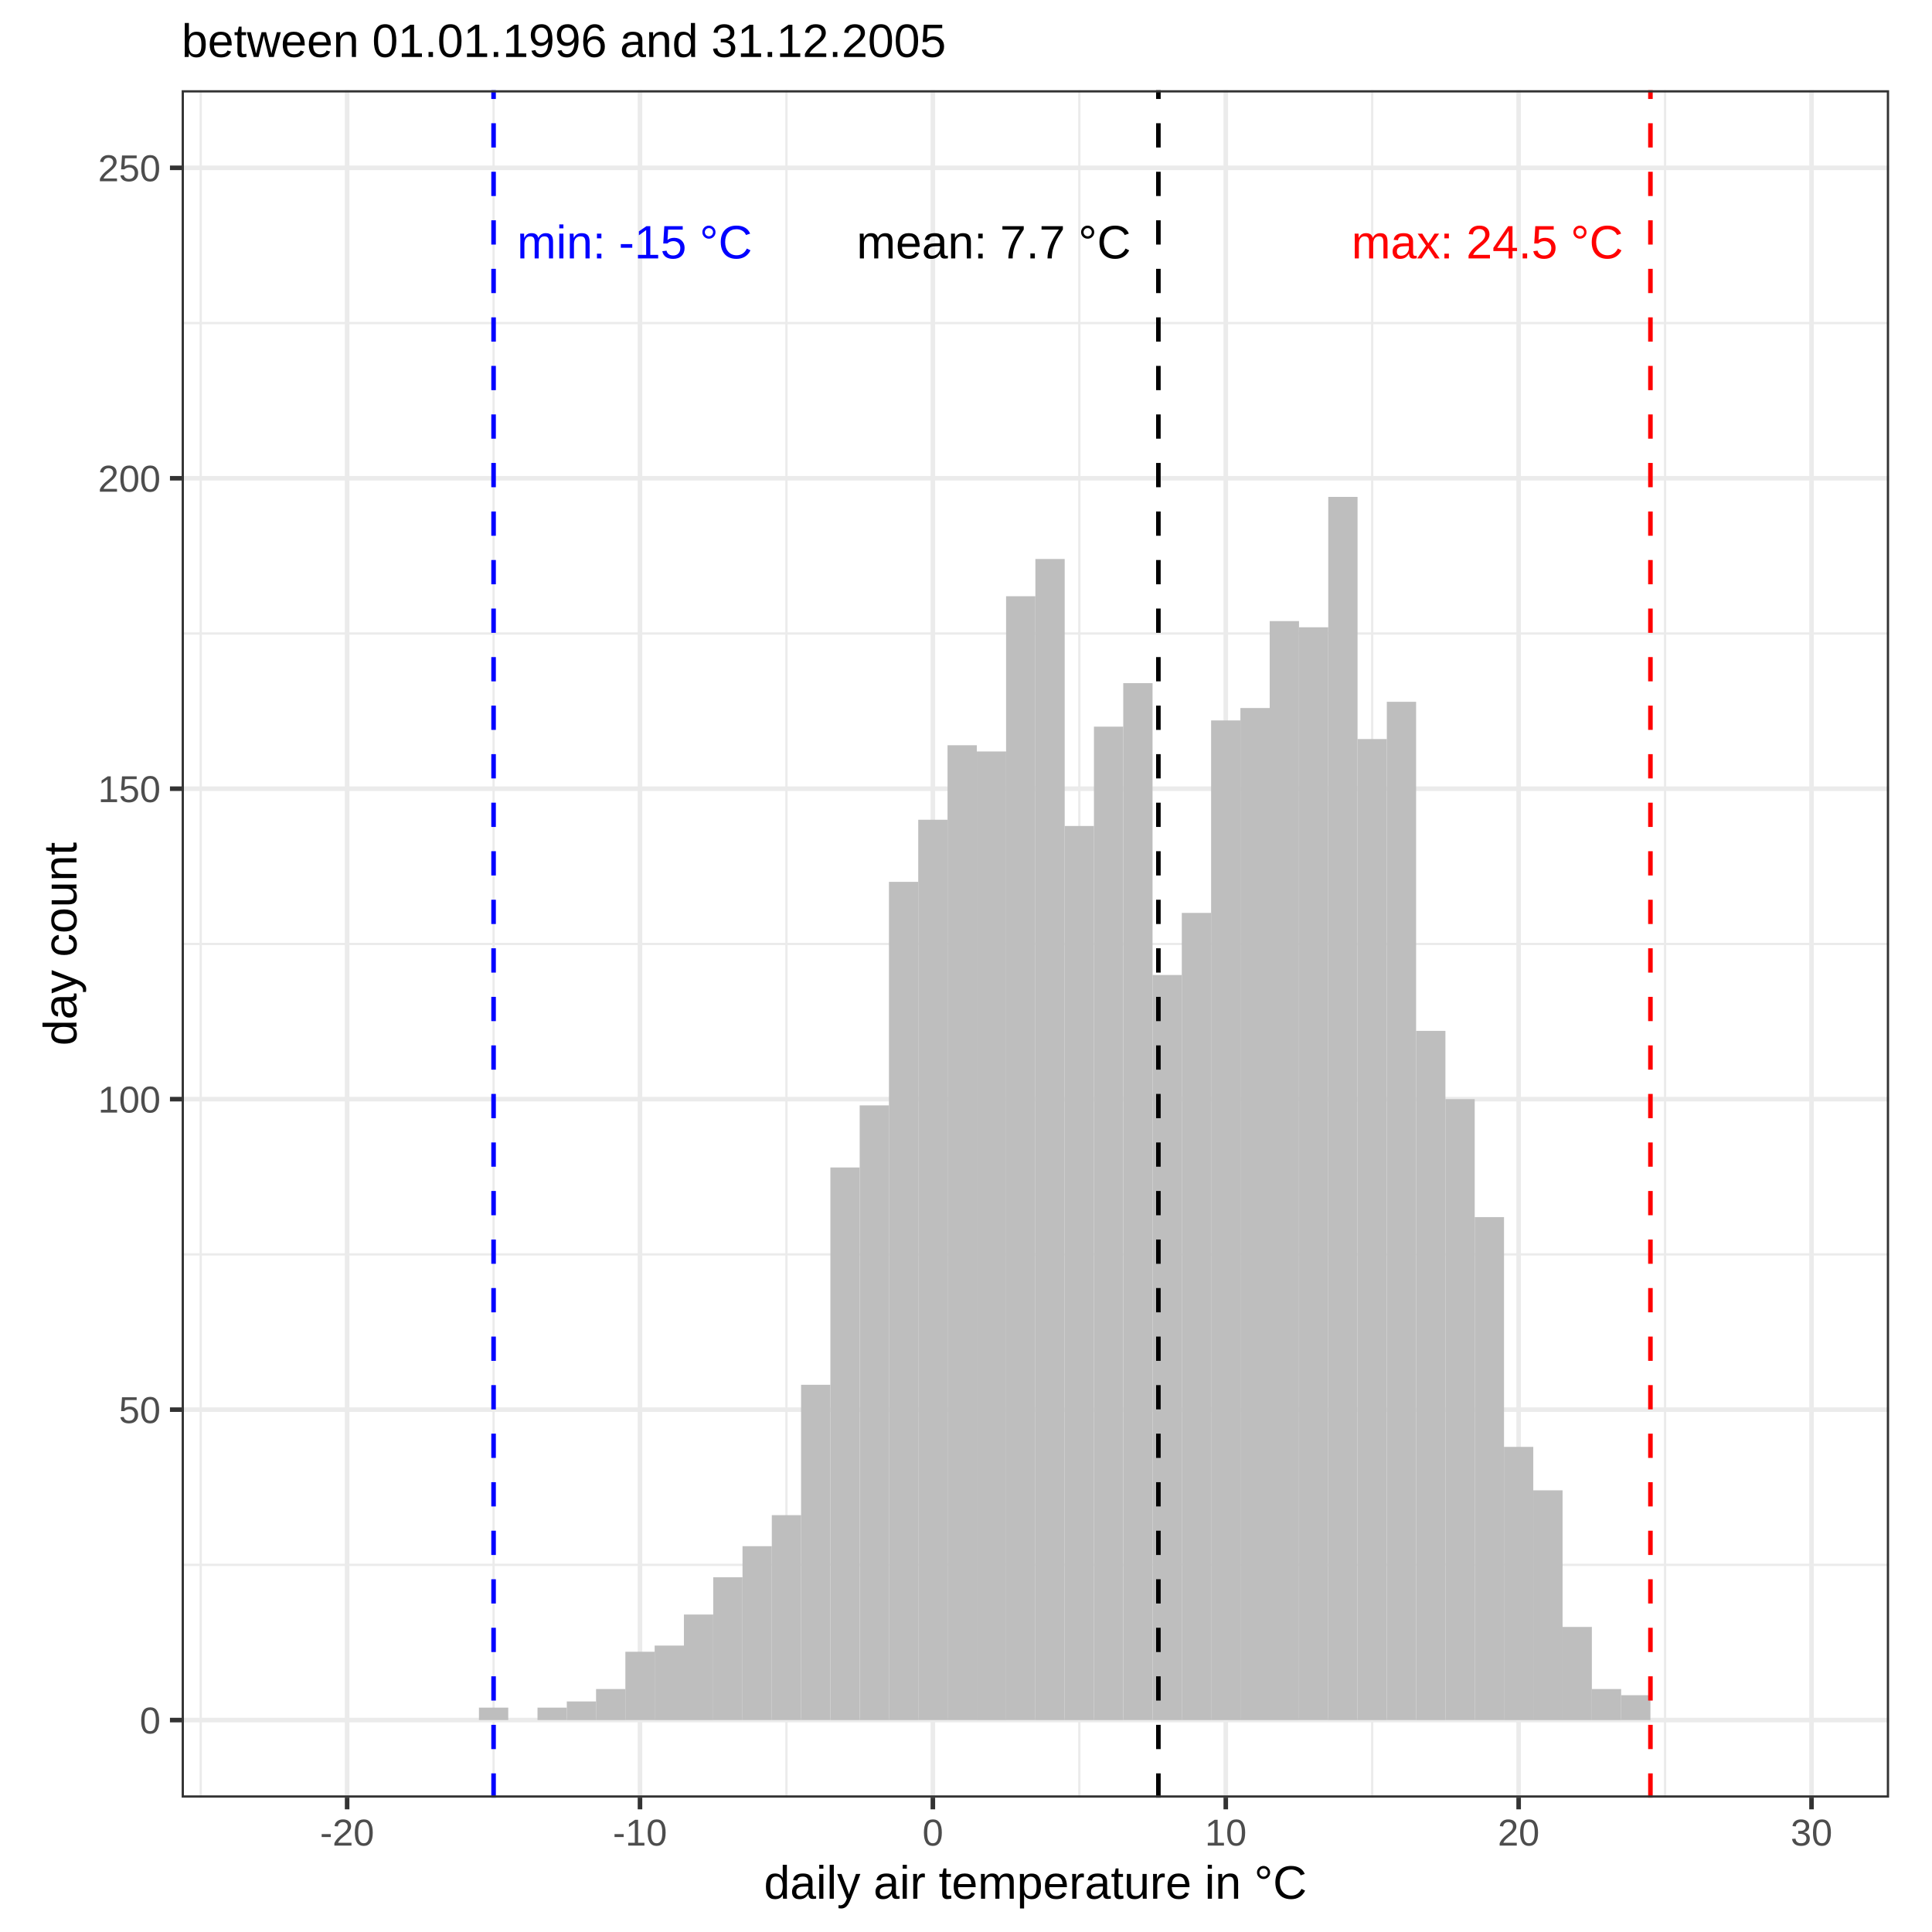
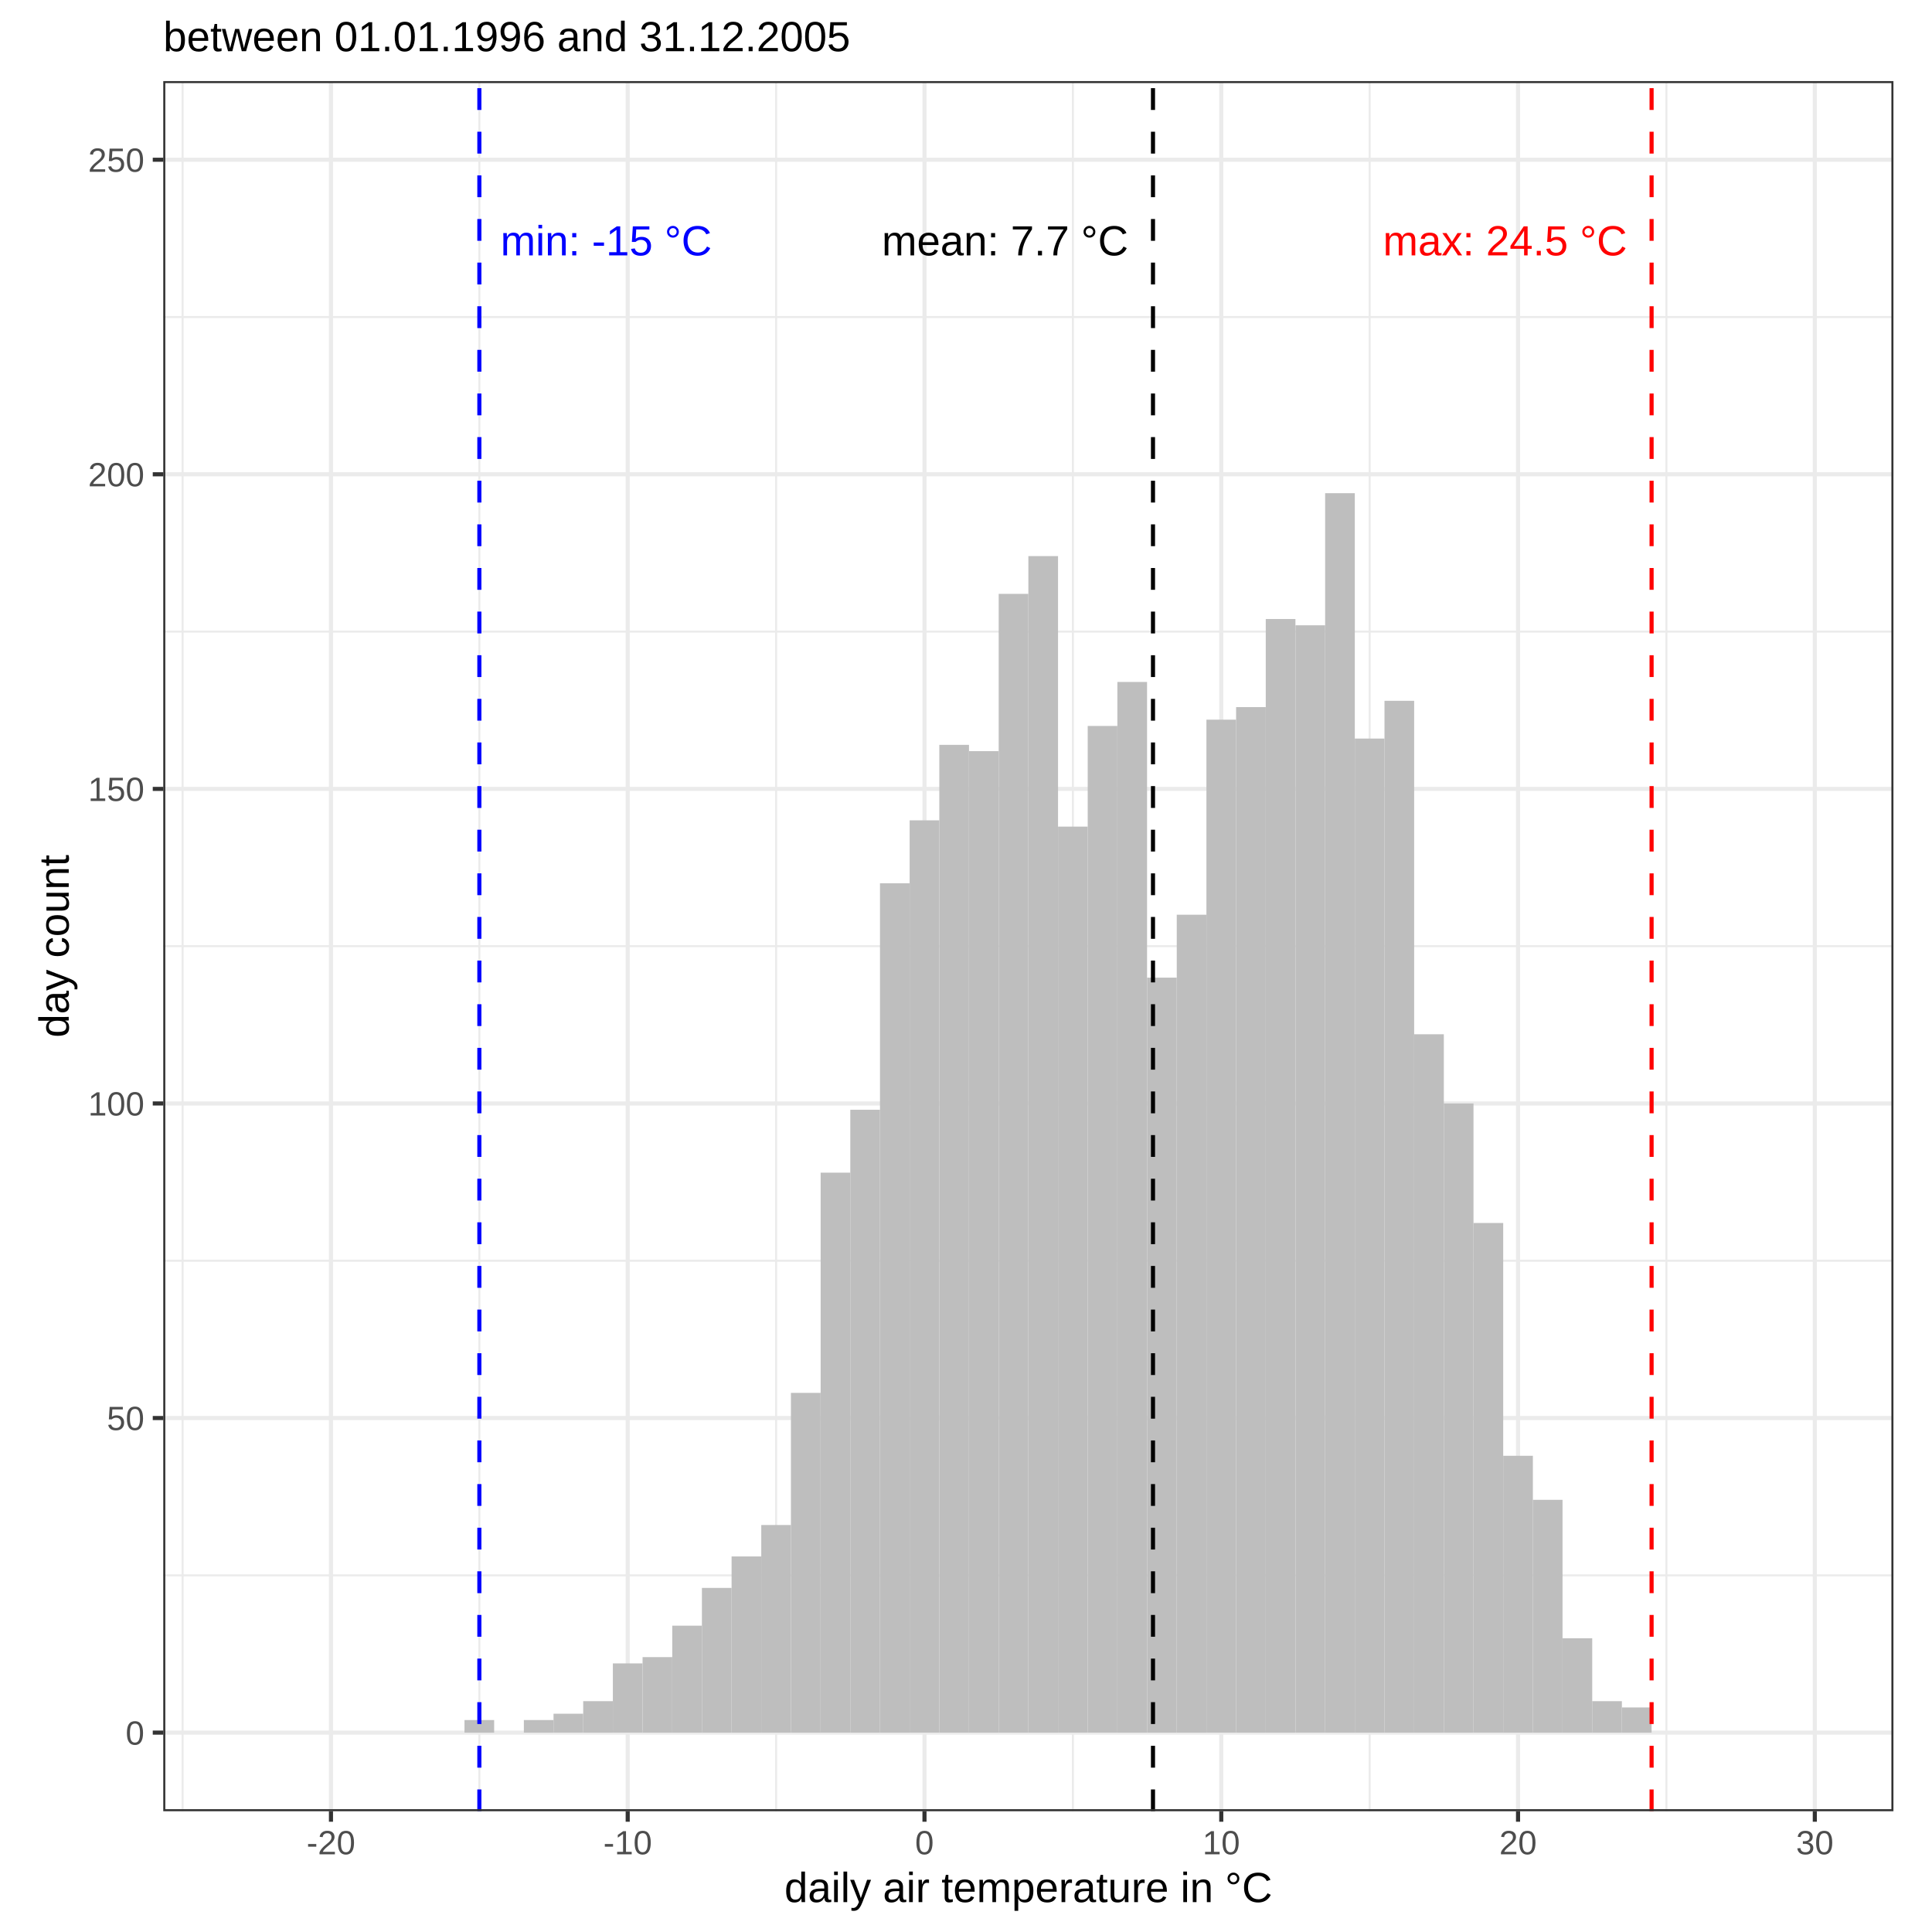
- <svg xmlns="http://www.w3.org/2000/svg" width="453.00pt" height="453.00pt" viewBox="0 0 453.00 453.00">
+ <svg xmlns="http://www.w3.org/2000/svg" width="504.00pt" height="504.00pt" viewBox="0 0 504.00 504.00">
  <g class="svglite">
    <defs>
      <style type="text/css">
    .svglite line, .svglite polyline, .svglite polygon, .svglite path, .svglite rect, .svglite circle {
      fill: none;
      stroke: #000000;
      stroke-linecap: round;
      stroke-linejoin: round;
      stroke-miterlimit: 10.00;
    }
    .svglite text {
      white-space: pre;
    }
    .svglite g.glyphgroup path {
      fill: inherit;
      stroke: none;
    }
  </style>
    </defs>
    <rect width="100%" height="100%" style="stroke: none; fill: #FFFFFF;" />
    <defs>
-       <clipPath id="cpMC4wMHw0NTMuMDB8MC4wMHw0NTMuMDA=">
-         <rect x="0.00" y="0.00" width="453.00" height="453.00" />
+       <clipPath id="cpMC4wMHw1MDQuMDB8MC4wMHw1MDQuMDA=">
+         <rect x="0.00" y="0.00" width="504.00" height="504.00" />
      </clipPath>
    </defs>
-     <g clip-path="url(#cpMC4wMHw0NTMuMDB8MC4wMHw0NTMuMDA=)">
+     <g clip-path="url(#cpMC4wMHw1MDQuMDB8MC4wMHw1MDQuMDA=)">
</g>
    <defs>
-       <clipPath id="cpNC41OHw0NDguNDJ8MC4wMHw0NTMuMDA=">
-         <rect x="4.58" y="0.00" width="443.85" height="453.00" />
+       <clipPath id="cpNC41OHw0OTkuNDJ8MC4wMHw1MDQuMDA=">
+         <rect x="4.58" y="0.00" width="494.85" height="504.00" />
      </clipPath>
    </defs>
-     <g clip-path="url(#cpNC41OHw0NDguNDJ8MC4wMHw0NTMuMDA=)">
-       <rect x="4.58" y="0.00" width="443.85" height="453.00" style="stroke-width: 1.07; stroke: #FFFFFF; fill: #FFFFFF;" />
+     <g clip-path="url(#cpNC41OHw0OTkuNDJ8MC4wMHw1MDQuMDA=)">
+       <rect x="4.58" y="0.00" width="494.85" height="504.00" style="stroke-width: 1.07; stroke: #FFFFFF; fill: #FFFFFF;" />
    </g>
-     <g clip-path="url(#cpMC4wMHw0NTMuMDB8MC4wMHw0NTMuMDA=)">
+     <g clip-path="url(#cpMC4wMHw1MDQuMDB8MC4wMHw1MDQuMDA=)">
</g>
    <defs>
-       <clipPath id="cpNDIuNTl8NDQyLjk0fDIxLjE1fDQyMS41MA==">
-         <rect x="42.59" y="21.15" width="400.35" height="400.35" />
+       <clipPath id="cpNDIuNTl8NDkzLjk0fDIxLjE1fDQ3Mi41MA==">
+         <rect x="42.59" y="21.15" width="451.35" height="451.35" />
      </clipPath>
    </defs>
-     <g clip-path="url(#cpNDIuNTl8NDQyLjk0fDIxLjE1fDQyMS41MA==)">
-       <rect x="42.59" y="21.15" width="400.35" height="400.35" style="stroke-width: 1.07; stroke: none; fill: #FFFFFF;" />
-       <polyline points="42.59,366.91 442.94,366.91 " style="stroke-width: 0.53; stroke: #EBEBEB; stroke-linecap: butt;" />
-       <polyline points="42.59,294.12 442.94,294.12 " style="stroke-width: 0.53; stroke: #EBEBEB; stroke-linecap: butt;" />
-       <polyline points="42.59,221.33 442.94,221.33 " style="stroke-width: 0.53; stroke: #EBEBEB; stroke-linecap: butt;" />
-       <polyline points="42.59,148.54 442.94,148.54 " style="stroke-width: 0.53; stroke: #EBEBEB; stroke-linecap: butt;" />
-       <polyline points="42.59,75.75 442.94,75.75 " style="stroke-width: 0.53; stroke: #EBEBEB; stroke-linecap: butt;" />
-       <polyline points="47.06,421.50 47.06,21.15 " style="stroke-width: 0.53; stroke: #EBEBEB; stroke-linecap: butt;" />
-       <polyline points="115.73,421.50 115.73,21.15 " style="stroke-width: 0.53; stroke: #EBEBEB; stroke-linecap: butt;" />
-       <polyline points="184.40,421.50 184.40,21.15 " style="stroke-width: 0.53; stroke: #EBEBEB; stroke-linecap: butt;" />
-       <polyline points="253.07,421.50 253.07,21.15 " style="stroke-width: 0.53; stroke: #EBEBEB; stroke-linecap: butt;" />
-       <polyline points="321.74,421.50 321.74,21.15 " style="stroke-width: 0.53; stroke: #EBEBEB; stroke-linecap: butt;" />
-       <polyline points="390.41,421.50 390.41,21.15 " style="stroke-width: 0.53; stroke: #EBEBEB; stroke-linecap: butt;" />
-       <polyline points="42.59,403.31 442.94,403.31 " style="stroke-width: 1.07; stroke: #EBEBEB; stroke-linecap: butt;" />
-       <polyline points="42.59,330.52 442.94,330.52 " style="stroke-width: 1.07; stroke: #EBEBEB; stroke-linecap: butt;" />
-       <polyline points="42.59,257.72 442.94,257.72 " style="stroke-width: 1.07; stroke: #EBEBEB; stroke-linecap: butt;" />
-       <polyline points="42.59,184.93 442.94,184.93 " style="stroke-width: 1.07; stroke: #EBEBEB; stroke-linecap: butt;" />
-       <polyline points="42.59,112.14 442.94,112.14 " style="stroke-width: 1.07; stroke: #EBEBEB; stroke-linecap: butt;" />
-       <polyline points="42.59,39.35 442.94,39.35 " style="stroke-width: 1.07; stroke: #EBEBEB; stroke-linecap: butt;" />
-       <polyline points="81.39,421.50 81.39,21.15 " style="stroke-width: 1.07; stroke: #EBEBEB; stroke-linecap: butt;" />
-       <polyline points="150.06,421.50 150.06,21.15 " style="stroke-width: 1.07; stroke: #EBEBEB; stroke-linecap: butt;" />
-       <polyline points="218.73,421.50 218.73,21.15 " style="stroke-width: 1.07; stroke: #EBEBEB; stroke-linecap: butt;" />
-       <polyline points="287.41,421.50 287.41,21.15 " style="stroke-width: 1.07; stroke: #EBEBEB; stroke-linecap: butt;" />
-       <polyline points="356.08,421.50 356.08,21.15 " style="stroke-width: 1.07; stroke: #EBEBEB; stroke-linecap: butt;" />
-       <polyline points="424.75,421.50 424.75,21.15 " style="stroke-width: 1.07; stroke: #EBEBEB; stroke-linecap: butt;" />
-       <rect x="112.30" y="400.39" width="6.87" height="2.91" style="stroke-width: 1.07; stroke: none; stroke-linecap: butt; stroke-linejoin: miter; fill: #BEBEBE;" />
-       <rect x="119.16" y="403.31" width="6.87" height="0.00" style="stroke-width: 1.07; stroke: none; stroke-linecap: butt; stroke-linejoin: miter; fill: #BEBEBE;" />
-       <rect x="126.03" y="400.39" width="6.87" height="2.91" style="stroke-width: 1.07; stroke: none; stroke-linecap: butt; stroke-linejoin: miter; fill: #BEBEBE;" />
-       <rect x="132.90" y="398.94" width="6.87" height="4.37" style="stroke-width: 1.07; stroke: none; stroke-linecap: butt; stroke-linejoin: miter; fill: #BEBEBE;" />
-       <rect x="139.76" y="396.03" width="6.87" height="7.28" style="stroke-width: 1.07; stroke: none; stroke-linecap: butt; stroke-linejoin: miter; fill: #BEBEBE;" />
-       <rect x="146.63" y="387.29" width="6.87" height="16.01" style="stroke-width: 1.07; stroke: none; stroke-linecap: butt; stroke-linejoin: miter; fill: #BEBEBE;" />
-       <rect x="153.50" y="385.84" width="6.87" height="17.47" style="stroke-width: 1.07; stroke: none; stroke-linecap: butt; stroke-linejoin: miter; fill: #BEBEBE;" />
-       <rect x="160.36" y="378.56" width="6.87" height="24.75" style="stroke-width: 1.07; stroke: none; stroke-linecap: butt; stroke-linejoin: miter; fill: #BEBEBE;" />
-       <rect x="167.23" y="369.82" width="6.87" height="33.48" style="stroke-width: 1.07; stroke: none; stroke-linecap: butt; stroke-linejoin: miter; fill: #BEBEBE;" />
-       <rect x="174.10" y="362.54" width="6.87" height="40.76" style="stroke-width: 1.07; stroke: none; stroke-linecap: butt; stroke-linejoin: miter; fill: #BEBEBE;" />
-       <rect x="180.97" y="355.26" width="6.87" height="48.04" style="stroke-width: 1.07; stroke: none; stroke-linecap: butt; stroke-linejoin: miter; fill: #BEBEBE;" />
-       <rect x="187.83" y="324.69" width="6.87" height="78.61" style="stroke-width: 1.07; stroke: none; stroke-linecap: butt; stroke-linejoin: miter; fill: #BEBEBE;" />
-       <rect x="194.70" y="273.74" width="6.87" height="129.57" style="stroke-width: 1.07; stroke: none; stroke-linecap: butt; stroke-linejoin: miter; fill: #BEBEBE;" />
-       <rect x="201.57" y="259.18" width="6.87" height="144.13" style="stroke-width: 1.07; stroke: none; stroke-linecap: butt; stroke-linejoin: miter; fill: #BEBEBE;" />
-       <rect x="208.43" y="206.77" width="6.87" height="196.54" style="stroke-width: 1.07; stroke: none; stroke-linecap: butt; stroke-linejoin: miter; fill: #BEBEBE;" />
-       <rect x="215.30" y="192.21" width="6.87" height="211.09" style="stroke-width: 1.07; stroke: none; stroke-linecap: butt; stroke-linejoin: miter; fill: #BEBEBE;" />
-       <rect x="222.17" y="174.74" width="6.87" height="228.56" style="stroke-width: 1.07; stroke: none; stroke-linecap: butt; stroke-linejoin: miter; fill: #BEBEBE;" />
-       <rect x="229.04" y="176.20" width="6.87" height="227.11" style="stroke-width: 1.07; stroke: none; stroke-linecap: butt; stroke-linejoin: miter; fill: #BEBEBE;" />
-       <rect x="235.90" y="139.80" width="6.87" height="263.50" style="stroke-width: 1.07; stroke: none; stroke-linecap: butt; stroke-linejoin: miter; fill: #BEBEBE;" />
-       <rect x="242.77" y="131.07" width="6.87" height="272.24" style="stroke-width: 1.07; stroke: none; stroke-linecap: butt; stroke-linejoin: miter; fill: #BEBEBE;" />
-       <rect x="249.64" y="193.67" width="6.87" height="209.64" style="stroke-width: 1.07; stroke: none; stroke-linecap: butt; stroke-linejoin: miter; fill: #BEBEBE;" />
-       <rect x="256.50" y="170.38" width="6.87" height="232.93" style="stroke-width: 1.07; stroke: none; stroke-linecap: butt; stroke-linejoin: miter; fill: #BEBEBE;" />
-       <rect x="263.37" y="160.18" width="6.87" height="243.12" style="stroke-width: 1.07; stroke: none; stroke-linecap: butt; stroke-linejoin: miter; fill: #BEBEBE;" />
-       <rect x="270.24" y="228.61" width="6.87" height="174.70" style="stroke-width: 1.07; stroke: none; stroke-linecap: butt; stroke-linejoin: miter; fill: #BEBEBE;" />
-       <rect x="277.10" y="214.05" width="6.87" height="189.26" style="stroke-width: 1.07; stroke: none; stroke-linecap: butt; stroke-linejoin: miter; fill: #BEBEBE;" />
-       <rect x="283.97" y="168.92" width="6.87" height="234.39" style="stroke-width: 1.07; stroke: none; stroke-linecap: butt; stroke-linejoin: miter; fill: #BEBEBE;" />
-       <rect x="290.84" y="166.01" width="6.87" height="237.30" style="stroke-width: 1.07; stroke: none; stroke-linecap: butt; stroke-linejoin: miter; fill: #BEBEBE;" />
-       <rect x="297.71" y="145.63" width="6.87" height="257.68" style="stroke-width: 1.07; stroke: none; stroke-linecap: butt; stroke-linejoin: miter; fill: #BEBEBE;" />
-       <rect x="304.57" y="147.08" width="6.87" height="256.22" style="stroke-width: 1.07; stroke: none; stroke-linecap: butt; stroke-linejoin: miter; fill: #BEBEBE;" />
-       <rect x="311.44" y="116.51" width="6.87" height="286.80" style="stroke-width: 1.07; stroke: none; stroke-linecap: butt; stroke-linejoin: miter; fill: #BEBEBE;" />
-       <rect x="318.31" y="173.29" width="6.87" height="230.02" style="stroke-width: 1.07; stroke: none; stroke-linecap: butt; stroke-linejoin: miter; fill: #BEBEBE;" />
-       <rect x="325.17" y="164.55" width="6.87" height="238.75" style="stroke-width: 1.07; stroke: none; stroke-linecap: butt; stroke-linejoin: miter; fill: #BEBEBE;" />
-       <rect x="332.04" y="241.71" width="6.87" height="161.60" style="stroke-width: 1.07; stroke: none; stroke-linecap: butt; stroke-linejoin: miter; fill: #BEBEBE;" />
-       <rect x="338.91" y="257.72" width="6.87" height="145.58" style="stroke-width: 1.07; stroke: none; stroke-linecap: butt; stroke-linejoin: miter; fill: #BEBEBE;" />
-       <rect x="345.78" y="285.38" width="6.87" height="117.92" style="stroke-width: 1.07; stroke: none; stroke-linecap: butt; stroke-linejoin: miter; fill: #BEBEBE;" />
-       <rect x="352.64" y="339.25" width="6.87" height="64.06" style="stroke-width: 1.07; stroke: none; stroke-linecap: butt; stroke-linejoin: miter; fill: #BEBEBE;" />
-       <rect x="359.51" y="349.44" width="6.87" height="53.87" style="stroke-width: 1.07; stroke: none; stroke-linecap: butt; stroke-linejoin: miter; fill: #BEBEBE;" />
-       <rect x="366.38" y="381.47" width="6.87" height="21.84" style="stroke-width: 1.07; stroke: none; stroke-linecap: butt; stroke-linejoin: miter; fill: #BEBEBE;" />
-       <rect x="373.24" y="396.03" width="6.87" height="7.28" style="stroke-width: 1.07; stroke: none; stroke-linecap: butt; stroke-linejoin: miter; fill: #BEBEBE;" />
-       <rect x="380.11" y="397.48" width="6.87" height="5.82" style="stroke-width: 1.07; stroke: none; stroke-linecap: butt; stroke-linejoin: miter; fill: #BEBEBE;" />
-       <line x1="271.61" y1="421.50" x2="271.61" y2="21.15" style="stroke-width: 1.07; stroke-dasharray: 5.69,5.69; stroke-linecap: butt;" />
-       <text x="265.17" y="60.59" text-anchor="end" style="font-size: 11.00px; font-family: &quot;Arial&quot;;" textLength="64.38px" lengthAdjust="spacingAndGlyphs">mean: 7.7 °C</text>
-       <line x1="386.98" y1="421.50" x2="386.98" y2="21.15" style="stroke-width: 1.07; stroke: #FF0000; stroke-dasharray: 5.69,5.69; stroke-linecap: butt;" />
-       <text x="380.60" y="60.59" text-anchor="end" style="font-size: 11.00px;fill: #FF0000; font-family: &quot;Arial&quot;;" textLength="63.75px" lengthAdjust="spacingAndGlyphs">max: 24.5 °C</text>
-       <line x1="115.73" y1="421.50" x2="115.73" y2="21.15" style="stroke-width: 1.07; stroke: #0000FF; stroke-dasharray: 5.69,5.69; stroke-linecap: butt;" />
-       <text x="121.24" y="60.59" style="font-size: 11.00px;fill: #0000FF; font-family: &quot;Arial&quot;;" textLength="55.16px" lengthAdjust="spacingAndGlyphs">min: -15 °C</text>
-       <rect x="42.59" y="21.15" width="400.35" height="400.35" style="stroke-width: 1.07; stroke: #333333;" />
+     <g clip-path="url(#cpNDIuNTl8NDkzLjk0fDIxLjE1fDQ3Mi41MA==)">
+       <rect x="42.59" y="21.15" width="451.35" height="451.35" style="stroke-width: 1.07; stroke: none; fill: #FFFFFF;" />
+       <polyline points="42.59,410.96 493.94,410.96 " style="stroke-width: 0.53; stroke: #EBEBEB; stroke-linecap: butt;" />
+       <polyline points="42.59,328.89 493.94,328.89 " style="stroke-width: 0.53; stroke: #EBEBEB; stroke-linecap: butt;" />
+       <polyline points="42.59,246.83 493.94,246.83 " style="stroke-width: 0.53; stroke: #EBEBEB; stroke-linecap: butt;" />
+       <polyline points="42.59,164.77 493.94,164.77 " style="stroke-width: 0.53; stroke: #EBEBEB; stroke-linecap: butt;" />
+       <polyline points="42.59,82.70 493.94,82.70 " style="stroke-width: 0.53; stroke: #EBEBEB; stroke-linecap: butt;" />
+       <polyline points="47.63,472.50 47.63,21.15 " style="stroke-width: 0.53; stroke: #EBEBEB; stroke-linecap: butt;" />
+       <polyline points="125.05,472.50 125.05,21.15 " style="stroke-width: 0.53; stroke: #EBEBEB; stroke-linecap: butt;" />
+       <polyline points="202.46,472.50 202.46,21.15 " style="stroke-width: 0.53; stroke: #EBEBEB; stroke-linecap: butt;" />
+       <polyline points="279.88,472.50 279.88,21.15 " style="stroke-width: 0.53; stroke: #EBEBEB; stroke-linecap: butt;" />
+       <polyline points="357.30,472.50 357.30,21.15 " style="stroke-width: 0.53; stroke: #EBEBEB; stroke-linecap: butt;" />
+       <polyline points="434.72,472.50 434.72,21.15 " style="stroke-width: 0.53; stroke: #EBEBEB; stroke-linecap: butt;" />
+       <polyline points="42.59,451.99 493.94,451.99 " style="stroke-width: 1.07; stroke: #EBEBEB; stroke-linecap: butt;" />
+       <polyline points="42.59,369.92 493.94,369.92 " style="stroke-width: 1.07; stroke: #EBEBEB; stroke-linecap: butt;" />
+       <polyline points="42.59,287.86 493.94,287.86 " style="stroke-width: 1.07; stroke: #EBEBEB; stroke-linecap: butt;" />
+       <polyline points="42.59,205.80 493.94,205.80 " style="stroke-width: 1.07; stroke: #EBEBEB; stroke-linecap: butt;" />
+       <polyline points="42.59,123.73 493.94,123.73 " style="stroke-width: 1.07; stroke: #EBEBEB; stroke-linecap: butt;" />
+       <polyline points="42.59,41.67 493.94,41.67 " style="stroke-width: 1.07; stroke: #EBEBEB; stroke-linecap: butt;" />
+       <polyline points="86.34,472.50 86.34,21.15 " style="stroke-width: 1.07; stroke: #EBEBEB; stroke-linecap: butt;" />
+       <polyline points="163.75,472.50 163.75,21.15 " style="stroke-width: 1.07; stroke: #EBEBEB; stroke-linecap: butt;" />
+       <polyline points="241.17,472.50 241.17,21.15 " style="stroke-width: 1.07; stroke: #EBEBEB; stroke-linecap: butt;" />
+       <polyline points="318.59,472.50 318.59,21.15 " style="stroke-width: 1.07; stroke: #EBEBEB; stroke-linecap: butt;" />
+       <polyline points="396.01,472.50 396.01,21.15 " style="stroke-width: 1.07; stroke: #EBEBEB; stroke-linecap: butt;" />
+       <polyline points="473.43,472.50 473.43,21.15 " style="stroke-width: 1.07; stroke: #EBEBEB; stroke-linecap: butt;" />
+       <rect x="121.17" y="448.71" width="7.74" height="3.28" style="stroke-width: 1.07; stroke: none; stroke-linecap: butt; stroke-linejoin: miter; fill: #BEBEBE;" />
+       <rect x="128.92" y="451.99" width="7.74" height="0.00" style="stroke-width: 1.07; stroke: none; stroke-linecap: butt; stroke-linejoin: miter; fill: #BEBEBE;" />
+       <rect x="136.66" y="448.71" width="7.74" height="3.28" style="stroke-width: 1.07; stroke: none; stroke-linecap: butt; stroke-linejoin: miter; fill: #BEBEBE;" />
+       <rect x="144.40" y="447.06" width="7.74" height="4.92" style="stroke-width: 1.07; stroke: none; stroke-linecap: butt; stroke-linejoin: miter; fill: #BEBEBE;" />
+       <rect x="152.14" y="443.78" width="7.74" height="8.21" style="stroke-width: 1.07; stroke: none; stroke-linecap: butt; stroke-linejoin: miter; fill: #BEBEBE;" />
+       <rect x="159.88" y="433.93" width="7.74" height="18.05" style="stroke-width: 1.07; stroke: none; stroke-linecap: butt; stroke-linejoin: miter; fill: #BEBEBE;" />
+       <rect x="167.63" y="432.29" width="7.74" height="19.70" style="stroke-width: 1.07; stroke: none; stroke-linecap: butt; stroke-linejoin: miter; fill: #BEBEBE;" />
+       <rect x="175.37" y="424.09" width="7.74" height="27.90" style="stroke-width: 1.07; stroke: none; stroke-linecap: butt; stroke-linejoin: miter; fill: #BEBEBE;" />
+       <rect x="183.11" y="414.24" width="7.74" height="37.75" style="stroke-width: 1.07; stroke: none; stroke-linecap: butt; stroke-linejoin: miter; fill: #BEBEBE;" />
+       <rect x="190.85" y="406.03" width="7.74" height="45.96" style="stroke-width: 1.07; stroke: none; stroke-linecap: butt; stroke-linejoin: miter; fill: #BEBEBE;" />
+       <rect x="198.59" y="397.83" width="7.74" height="54.16" style="stroke-width: 1.07; stroke: none; stroke-linecap: butt; stroke-linejoin: miter; fill: #BEBEBE;" />
+       <rect x="206.33" y="363.36" width="7.74" height="88.63" style="stroke-width: 1.07; stroke: none; stroke-linecap: butt; stroke-linejoin: miter; fill: #BEBEBE;" />
+       <rect x="214.08" y="305.91" width="7.74" height="146.07" style="stroke-width: 1.07; stroke: none; stroke-linecap: butt; stroke-linejoin: miter; fill: #BEBEBE;" />
+       <rect x="221.82" y="289.50" width="7.74" height="162.49" style="stroke-width: 1.07; stroke: none; stroke-linecap: butt; stroke-linejoin: miter; fill: #BEBEBE;" />
+       <rect x="229.56" y="230.42" width="7.74" height="221.57" style="stroke-width: 1.07; stroke: none; stroke-linecap: butt; stroke-linejoin: miter; fill: #BEBEBE;" />
+       <rect x="237.30" y="214.00" width="7.74" height="237.98" style="stroke-width: 1.07; stroke: none; stroke-linecap: butt; stroke-linejoin: miter; fill: #BEBEBE;" />
+       <rect x="245.04" y="194.31" width="7.74" height="257.68" style="stroke-width: 1.07; stroke: none; stroke-linecap: butt; stroke-linejoin: miter; fill: #BEBEBE;" />
+       <rect x="252.79" y="195.95" width="7.74" height="256.04" style="stroke-width: 1.07; stroke: none; stroke-linecap: butt; stroke-linejoin: miter; fill: #BEBEBE;" />
+       <rect x="260.53" y="154.92" width="7.74" height="297.07" style="stroke-width: 1.07; stroke: none; stroke-linecap: butt; stroke-linejoin: miter; fill: #BEBEBE;" />
+       <rect x="268.27" y="145.07" width="7.74" height="306.92" style="stroke-width: 1.07; stroke: none; stroke-linecap: butt; stroke-linejoin: miter; fill: #BEBEBE;" />
+       <rect x="276.01" y="215.64" width="7.74" height="236.34" style="stroke-width: 1.07; stroke: none; stroke-linecap: butt; stroke-linejoin: miter; fill: #BEBEBE;" />
+       <rect x="283.75" y="189.38" width="7.74" height="262.60" style="stroke-width: 1.07; stroke: none; stroke-linecap: butt; stroke-linejoin: miter; fill: #BEBEBE;" />
+       <rect x="291.49" y="177.90" width="7.74" height="274.09" style="stroke-width: 1.07; stroke: none; stroke-linecap: butt; stroke-linejoin: miter; fill: #BEBEBE;" />
+       <rect x="299.24" y="255.04" width="7.74" height="196.95" style="stroke-width: 1.07; stroke: none; stroke-linecap: butt; stroke-linejoin: miter; fill: #BEBEBE;" />
+       <rect x="306.98" y="238.62" width="7.74" height="213.37" style="stroke-width: 1.07; stroke: none; stroke-linecap: butt; stroke-linejoin: miter; fill: #BEBEBE;" />
+       <rect x="314.72" y="187.74" width="7.74" height="264.24" style="stroke-width: 1.07; stroke: none; stroke-linecap: butt; stroke-linejoin: miter; fill: #BEBEBE;" />
+       <rect x="322.46" y="184.46" width="7.74" height="267.53" style="stroke-width: 1.07; stroke: none; stroke-linecap: butt; stroke-linejoin: miter; fill: #BEBEBE;" />
+       <rect x="330.20" y="161.48" width="7.74" height="290.51" style="stroke-width: 1.07; stroke: none; stroke-linecap: butt; stroke-linejoin: miter; fill: #BEBEBE;" />
+       <rect x="337.95" y="163.12" width="7.74" height="288.86" style="stroke-width: 1.07; stroke: none; stroke-linecap: butt; stroke-linejoin: miter; fill: #BEBEBE;" />
+       <rect x="345.69" y="128.66" width="7.74" height="323.33" style="stroke-width: 1.07; stroke: none; stroke-linecap: butt; stroke-linejoin: miter; fill: #BEBEBE;" />
+       <rect x="353.43" y="192.67" width="7.74" height="259.32" style="stroke-width: 1.07; stroke: none; stroke-linecap: butt; stroke-linejoin: miter; fill: #BEBEBE;" />
+       <rect x="361.17" y="182.82" width="7.74" height="269.17" style="stroke-width: 1.07; stroke: none; stroke-linecap: butt; stroke-linejoin: miter; fill: #BEBEBE;" />
+       <rect x="368.91" y="269.81" width="7.74" height="182.18" style="stroke-width: 1.07; stroke: none; stroke-linecap: butt; stroke-linejoin: miter; fill: #BEBEBE;" />
+       <rect x="376.65" y="287.86" width="7.74" height="164.13" style="stroke-width: 1.07; stroke: none; stroke-linecap: butt; stroke-linejoin: miter; fill: #BEBEBE;" />
+       <rect x="384.40" y="319.04" width="7.74" height="132.94" style="stroke-width: 1.07; stroke: none; stroke-linecap: butt; stroke-linejoin: miter; fill: #BEBEBE;" />
+       <rect x="392.14" y="379.77" width="7.74" height="72.22" style="stroke-width: 1.07; stroke: none; stroke-linecap: butt; stroke-linejoin: miter; fill: #BEBEBE;" />
+       <rect x="399.88" y="391.26" width="7.74" height="60.73" style="stroke-width: 1.07; stroke: none; stroke-linecap: butt; stroke-linejoin: miter; fill: #BEBEBE;" />
+       <rect x="407.62" y="427.37" width="7.74" height="24.62" style="stroke-width: 1.07; stroke: none; stroke-linecap: butt; stroke-linejoin: miter; fill: #BEBEBE;" />
+       <rect x="415.36" y="443.78" width="7.74" height="8.21" style="stroke-width: 1.07; stroke: none; stroke-linecap: butt; stroke-linejoin: miter; fill: #BEBEBE;" />
+       <rect x="423.11" y="445.42" width="7.74" height="6.57" style="stroke-width: 1.07; stroke: none; stroke-linecap: butt; stroke-linejoin: miter; fill: #BEBEBE;" />
+       <line x1="300.78" y1="472.50" x2="300.78" y2="21.15" style="stroke-width: 1.07; stroke-dasharray: 5.69,5.69; stroke-linecap: butt;" />
+       <text x="294.35" y="66.62" text-anchor="end" style="font-size: 11.00px; font-family: &quot;Arial&quot;;" textLength="64.38px" lengthAdjust="spacingAndGlyphs">mean: 7.7 °C</text>
+       <line x1="430.85" y1="472.50" x2="430.85" y2="21.15" style="stroke-width: 1.07; stroke: #FF0000; stroke-dasharray: 5.69,5.69; stroke-linecap: butt;" />
+       <text x="424.47" y="66.62" text-anchor="end" style="font-size: 11.00px;fill: #FF0000; font-family: &quot;Arial&quot;;" textLength="63.75px" lengthAdjust="spacingAndGlyphs">max: 24.5 °C</text>
+       <line x1="125.05" y1="472.50" x2="125.05" y2="21.15" style="stroke-width: 1.07; stroke: #0000FF; stroke-dasharray: 5.69,5.69; stroke-linecap: butt;" />
+       <text x="130.56" y="66.62" style="font-size: 11.00px;fill: #0000FF; font-family: &quot;Arial&quot;;" textLength="55.16px" lengthAdjust="spacingAndGlyphs">min: -15 °C</text>
+       <rect x="42.59" y="21.15" width="451.35" height="451.35" style="stroke-width: 1.07; stroke: #333333;" />
    </g>
-     <g clip-path="url(#cpMC4wMHw0NTMuMDB8MC4wMHw0NTMuMDA=)">
-       <text x="37.66" y="406.46" text-anchor="end" style="font-size: 8.80px;fill: #4D4D4D; font-family: &quot;Arial&quot;;" textLength="4.89px" lengthAdjust="spacingAndGlyphs">0</text>
-       <text x="37.66" y="333.67" text-anchor="end" style="font-size: 8.80px;fill: #4D4D4D; font-family: &quot;Arial&quot;;" textLength="9.78px" lengthAdjust="spacingAndGlyphs">50</text>
-       <text x="37.66" y="260.87" text-anchor="end" style="font-size: 8.80px;fill: #4D4D4D; font-family: &quot;Arial&quot;;" textLength="14.67px" lengthAdjust="spacingAndGlyphs">100</text>
-       <text x="37.66" y="188.08" text-anchor="end" style="font-size: 8.80px;fill: #4D4D4D; font-family: &quot;Arial&quot;;" textLength="14.67px" lengthAdjust="spacingAndGlyphs">150</text>
-       <text x="37.66" y="115.29" text-anchor="end" style="font-size: 8.80px;fill: #4D4D4D; font-family: &quot;Arial&quot;;" textLength="14.67px" lengthAdjust="spacingAndGlyphs">200</text>
-       <text x="37.66" y="42.50" text-anchor="end" style="font-size: 8.80px;fill: #4D4D4D; font-family: &quot;Arial&quot;;" textLength="14.67px" lengthAdjust="spacingAndGlyphs">250</text>
-       <polyline points="39.85,403.31 42.59,403.31 " style="stroke-width: 1.07; stroke: #333333; stroke-linecap: butt;" />
-       <polyline points="39.85,330.52 42.59,330.52 " style="stroke-width: 1.07; stroke: #333333; stroke-linecap: butt;" />
-       <polyline points="39.85,257.72 42.59,257.72 " style="stroke-width: 1.07; stroke: #333333; stroke-linecap: butt;" />
-       <polyline points="39.85,184.93 42.59,184.93 " style="stroke-width: 1.07; stroke: #333333; stroke-linecap: butt;" />
-       <polyline points="39.85,112.14 42.59,112.14 " style="stroke-width: 1.07; stroke: #333333; stroke-linecap: butt;" />
-       <polyline points="39.85,39.35 42.59,39.35 " style="stroke-width: 1.07; stroke: #333333; stroke-linecap: butt;" />
-       <polyline points="81.39,424.24 81.39,421.50 " style="stroke-width: 1.07; stroke: #333333; stroke-linecap: butt;" />
-       <polyline points="150.06,424.24 150.06,421.50 " style="stroke-width: 1.07; stroke: #333333; stroke-linecap: butt;" />
-       <polyline points="218.73,424.24 218.73,421.50 " style="stroke-width: 1.07; stroke: #333333; stroke-linecap: butt;" />
-       <polyline points="287.41,424.24 287.41,421.50 " style="stroke-width: 1.07; stroke: #333333; stroke-linecap: butt;" />
-       <polyline points="356.08,424.24 356.08,421.50 " style="stroke-width: 1.07; stroke: #333333; stroke-linecap: butt;" />
-       <polyline points="424.75,424.24 424.75,421.50 " style="stroke-width: 1.07; stroke: #333333; stroke-linecap: butt;" />
-       <text x="81.39" y="432.74" text-anchor="middle" style="font-size: 8.80px;fill: #4D4D4D; font-family: &quot;Arial&quot;;" textLength="12.70px" lengthAdjust="spacingAndGlyphs">-20</text>
-       <text x="150.06" y="432.74" text-anchor="middle" style="font-size: 8.80px;fill: #4D4D4D; font-family: &quot;Arial&quot;;" textLength="12.70px" lengthAdjust="spacingAndGlyphs">-10</text>
-       <text x="218.73" y="432.74" text-anchor="middle" style="font-size: 8.80px;fill: #4D4D4D; font-family: &quot;Arial&quot;;" textLength="4.89px" lengthAdjust="spacingAndGlyphs">0</text>
-       <text x="287.41" y="432.74" text-anchor="middle" style="font-size: 8.80px;fill: #4D4D4D; font-family: &quot;Arial&quot;;" textLength="9.78px" lengthAdjust="spacingAndGlyphs">10</text>
-       <text x="356.08" y="432.74" text-anchor="middle" style="font-size: 8.80px;fill: #4D4D4D; font-family: &quot;Arial&quot;;" textLength="9.78px" lengthAdjust="spacingAndGlyphs">20</text>
-       <text x="424.75" y="432.74" text-anchor="middle" style="font-size: 8.80px;fill: #4D4D4D; font-family: &quot;Arial&quot;;" textLength="9.78px" lengthAdjust="spacingAndGlyphs">30</text>
-       <text x="242.77" y="445.20" text-anchor="middle" style="font-size: 11.00px; font-family: &quot;Arial&quot;;" textLength="127.34px" lengthAdjust="spacingAndGlyphs">daily air temperature in °C</text>
-       <text transform="translate(17.93,221.33) rotate(-90)" text-anchor="middle" style="font-size: 11.00px; font-family: &quot;Arial&quot;;" textLength="47.75px" lengthAdjust="spacingAndGlyphs">day count</text>
+     <g clip-path="url(#cpMC4wMHw1MDQuMDB8MC4wMHw1MDQuMDA=)">
+       <text x="37.66" y="455.14" text-anchor="end" style="font-size: 8.80px;fill: #4D4D4D; font-family: &quot;Arial&quot;;" textLength="4.89px" lengthAdjust="spacingAndGlyphs">0</text>
+       <text x="37.66" y="373.07" text-anchor="end" style="font-size: 8.80px;fill: #4D4D4D; font-family: &quot;Arial&quot;;" textLength="9.78px" lengthAdjust="spacingAndGlyphs">50</text>
+       <text x="37.66" y="291.01" text-anchor="end" style="font-size: 8.80px;fill: #4D4D4D; font-family: &quot;Arial&quot;;" textLength="14.67px" lengthAdjust="spacingAndGlyphs">100</text>
+       <text x="37.66" y="208.95" text-anchor="end" style="font-size: 8.80px;fill: #4D4D4D; font-family: &quot;Arial&quot;;" textLength="14.67px" lengthAdjust="spacingAndGlyphs">150</text>
+       <text x="37.66" y="126.88" text-anchor="end" style="font-size: 8.80px;fill: #4D4D4D; font-family: &quot;Arial&quot;;" textLength="14.67px" lengthAdjust="spacingAndGlyphs">200</text>
+       <text x="37.66" y="44.82" text-anchor="end" style="font-size: 8.80px;fill: #4D4D4D; font-family: &quot;Arial&quot;;" textLength="14.67px" lengthAdjust="spacingAndGlyphs">250</text>
+       <polyline points="39.85,451.99 42.59,451.99 " style="stroke-width: 1.07; stroke: #333333; stroke-linecap: butt;" />
+       <polyline points="39.85,369.92 42.59,369.92 " style="stroke-width: 1.07; stroke: #333333; stroke-linecap: butt;" />
+       <polyline points="39.85,287.86 42.59,287.86 " style="stroke-width: 1.07; stroke: #333333; stroke-linecap: butt;" />
+       <polyline points="39.85,205.80 42.59,205.80 " style="stroke-width: 1.07; stroke: #333333; stroke-linecap: butt;" />
+       <polyline points="39.85,123.73 42.59,123.73 " style="stroke-width: 1.07; stroke: #333333; stroke-linecap: butt;" />
+       <polyline points="39.85,41.67 42.59,41.67 " style="stroke-width: 1.07; stroke: #333333; stroke-linecap: butt;" />
+       <polyline points="86.34,475.24 86.34,472.50 " style="stroke-width: 1.07; stroke: #333333; stroke-linecap: butt;" />
+       <polyline points="163.75,475.24 163.75,472.50 " style="stroke-width: 1.07; stroke: #333333; stroke-linecap: butt;" />
+       <polyline points="241.17,475.24 241.17,472.50 " style="stroke-width: 1.07; stroke: #333333; stroke-linecap: butt;" />
+       <polyline points="318.59,475.24 318.59,472.50 " style="stroke-width: 1.07; stroke: #333333; stroke-linecap: butt;" />
+       <polyline points="396.01,475.24 396.01,472.50 " style="stroke-width: 1.07; stroke: #333333; stroke-linecap: butt;" />
+       <polyline points="473.43,475.24 473.43,472.50 " style="stroke-width: 1.07; stroke: #333333; stroke-linecap: butt;" />
+       <text x="86.34" y="483.74" text-anchor="middle" style="font-size: 8.80px;fill: #4D4D4D; font-family: &quot;Arial&quot;;" textLength="12.70px" lengthAdjust="spacingAndGlyphs">-20</text>
+       <text x="163.75" y="483.74" text-anchor="middle" style="font-size: 8.80px;fill: #4D4D4D; font-family: &quot;Arial&quot;;" textLength="12.70px" lengthAdjust="spacingAndGlyphs">-10</text>
+       <text x="241.17" y="483.74" text-anchor="middle" style="font-size: 8.80px;fill: #4D4D4D; font-family: &quot;Arial&quot;;" textLength="4.89px" lengthAdjust="spacingAndGlyphs">0</text>
+       <text x="318.59" y="483.74" text-anchor="middle" style="font-size: 8.80px;fill: #4D4D4D; font-family: &quot;Arial&quot;;" textLength="9.78px" lengthAdjust="spacingAndGlyphs">10</text>
+       <text x="396.01" y="483.74" text-anchor="middle" style="font-size: 8.80px;fill: #4D4D4D; font-family: &quot;Arial&quot;;" textLength="9.78px" lengthAdjust="spacingAndGlyphs">20</text>
+       <text x="473.43" y="483.74" text-anchor="middle" style="font-size: 8.80px;fill: #4D4D4D; font-family: &quot;Arial&quot;;" textLength="9.78px" lengthAdjust="spacingAndGlyphs">30</text>
+       <text x="268.27" y="496.20" text-anchor="middle" style="font-size: 11.00px; font-family: &quot;Arial&quot;;" textLength="127.34px" lengthAdjust="spacingAndGlyphs">daily air temperature in °C</text>
+       <text transform="translate(17.93,246.83) rotate(-90)" text-anchor="middle" style="font-size: 11.00px; font-family: &quot;Arial&quot;;" textLength="47.75px" lengthAdjust="spacingAndGlyphs">day count</text>
      <text x="42.59" y="13.36" style="font-size: 11.00px; font-family: &quot;Arial&quot;;" textLength="179.44px" lengthAdjust="spacingAndGlyphs">between 01.01.1996 and 31.12.2005</text>
    </g>
  </g>
</svg>
